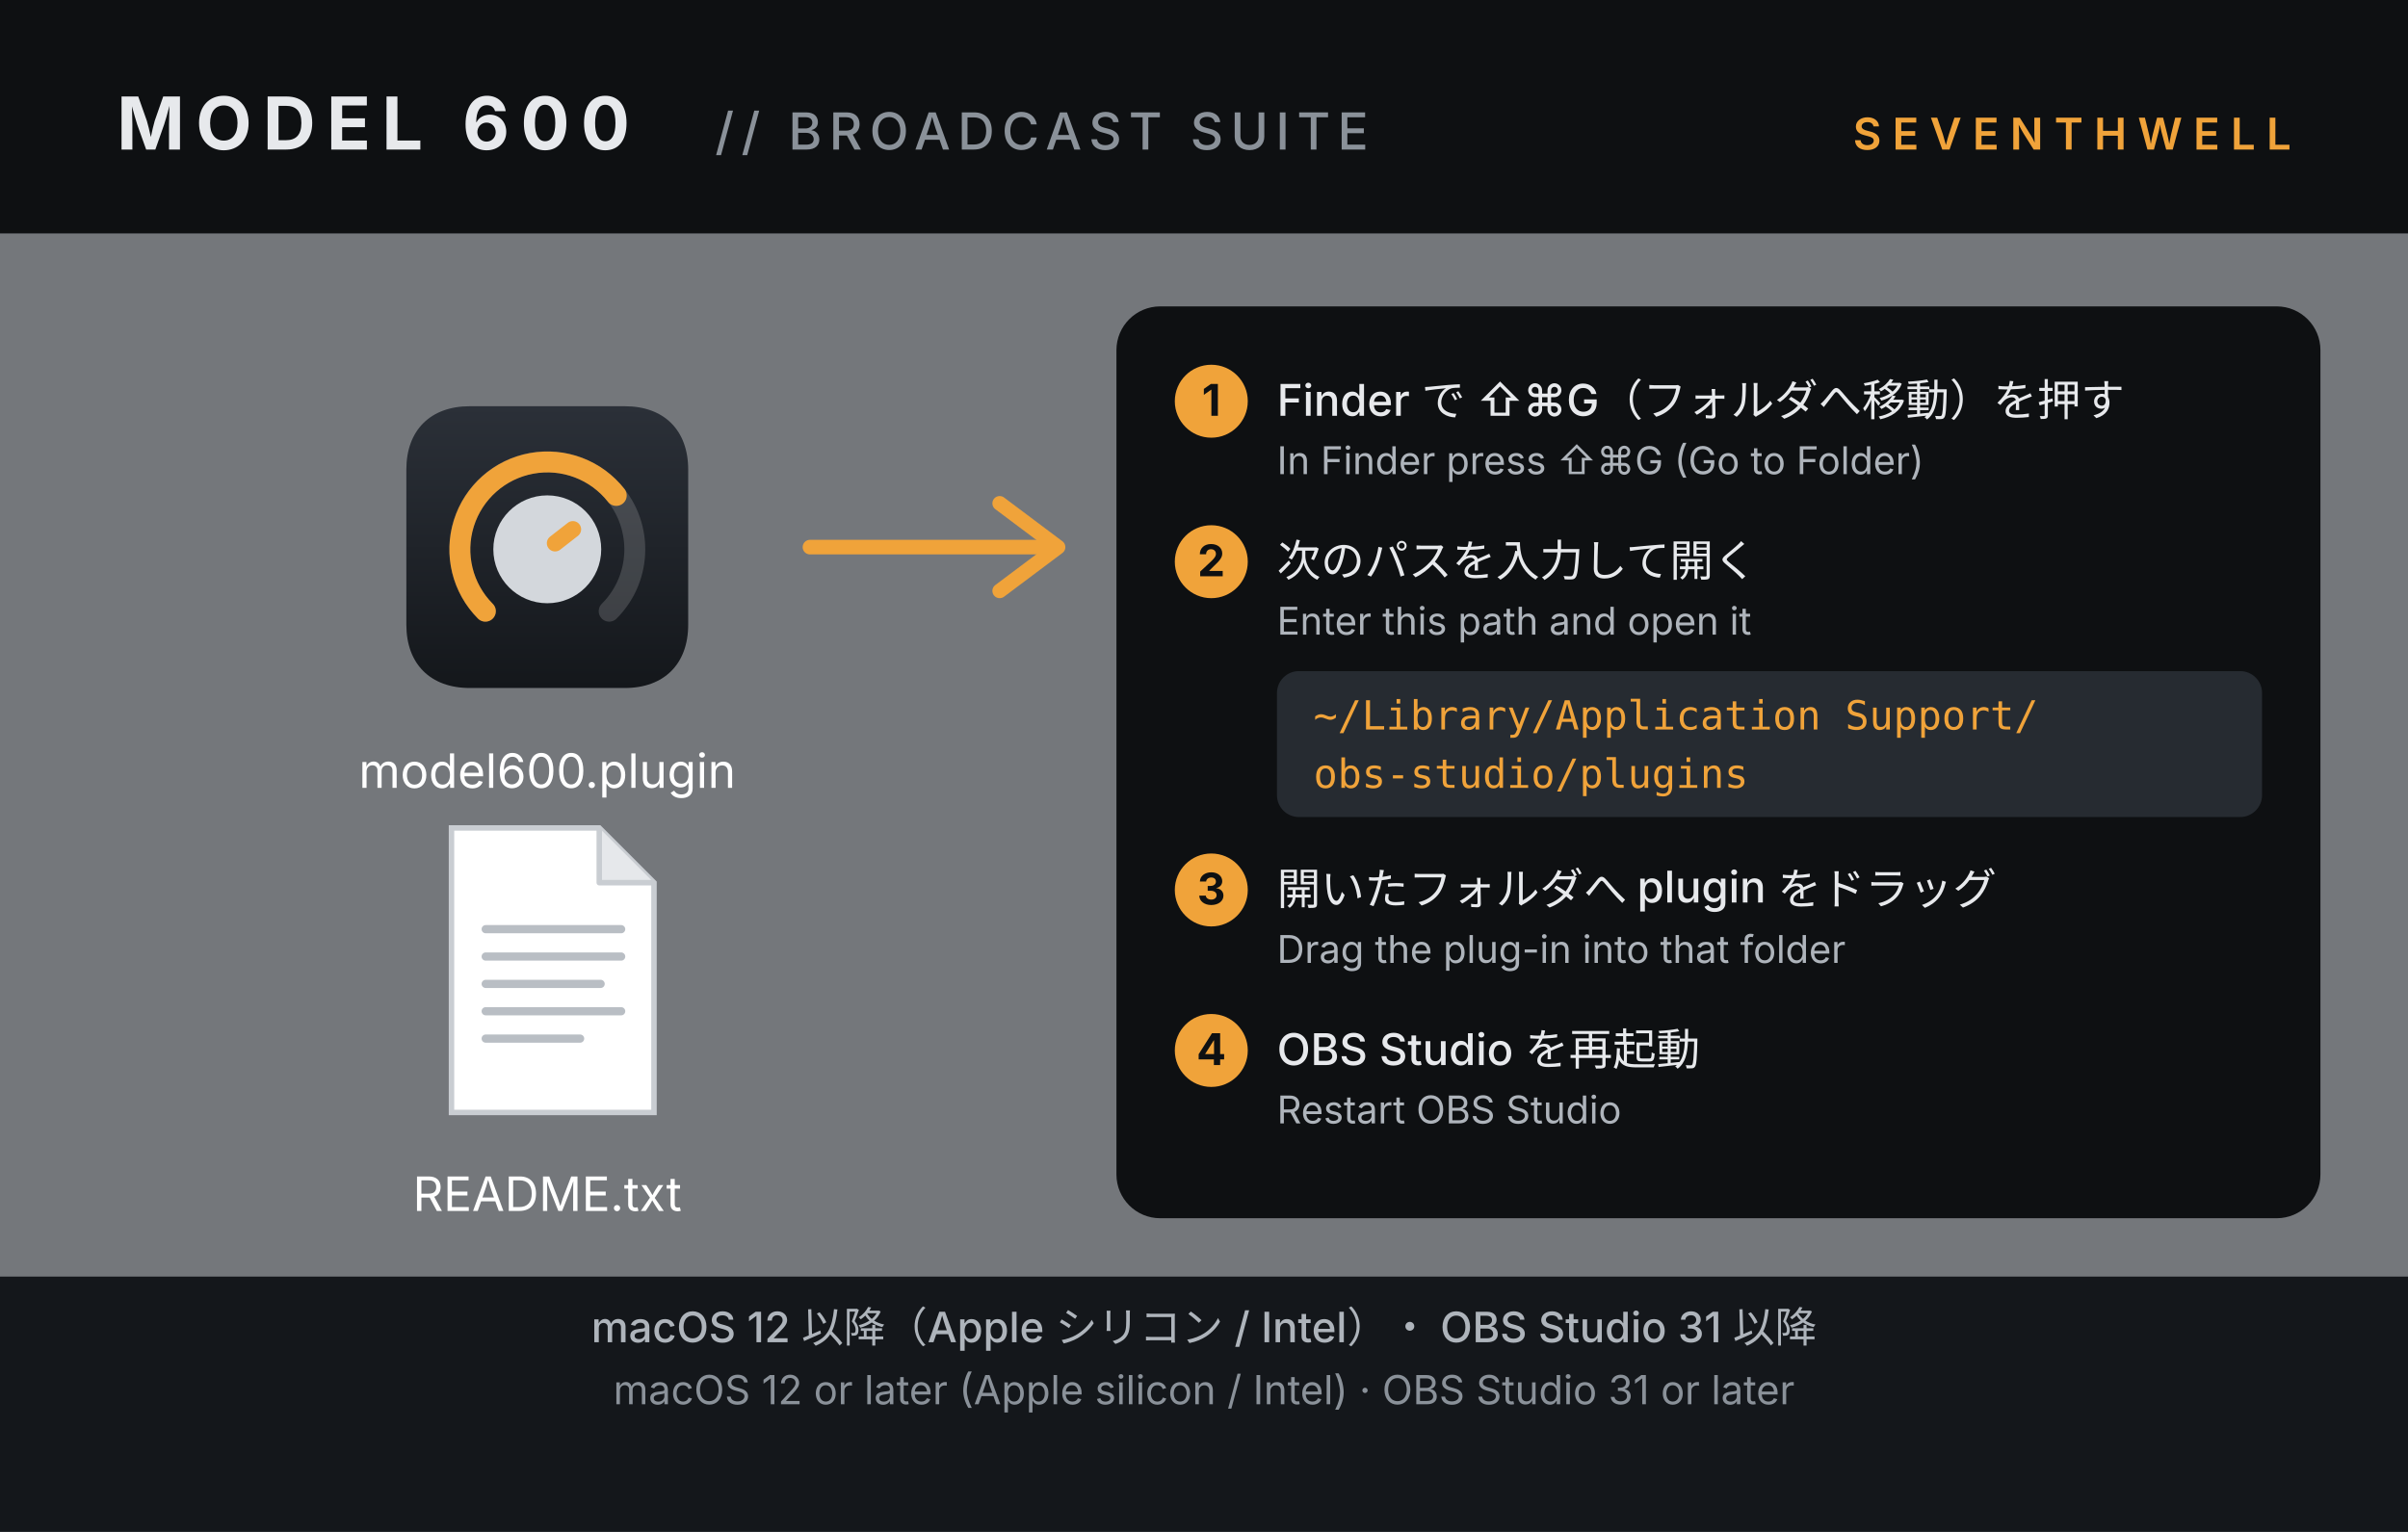
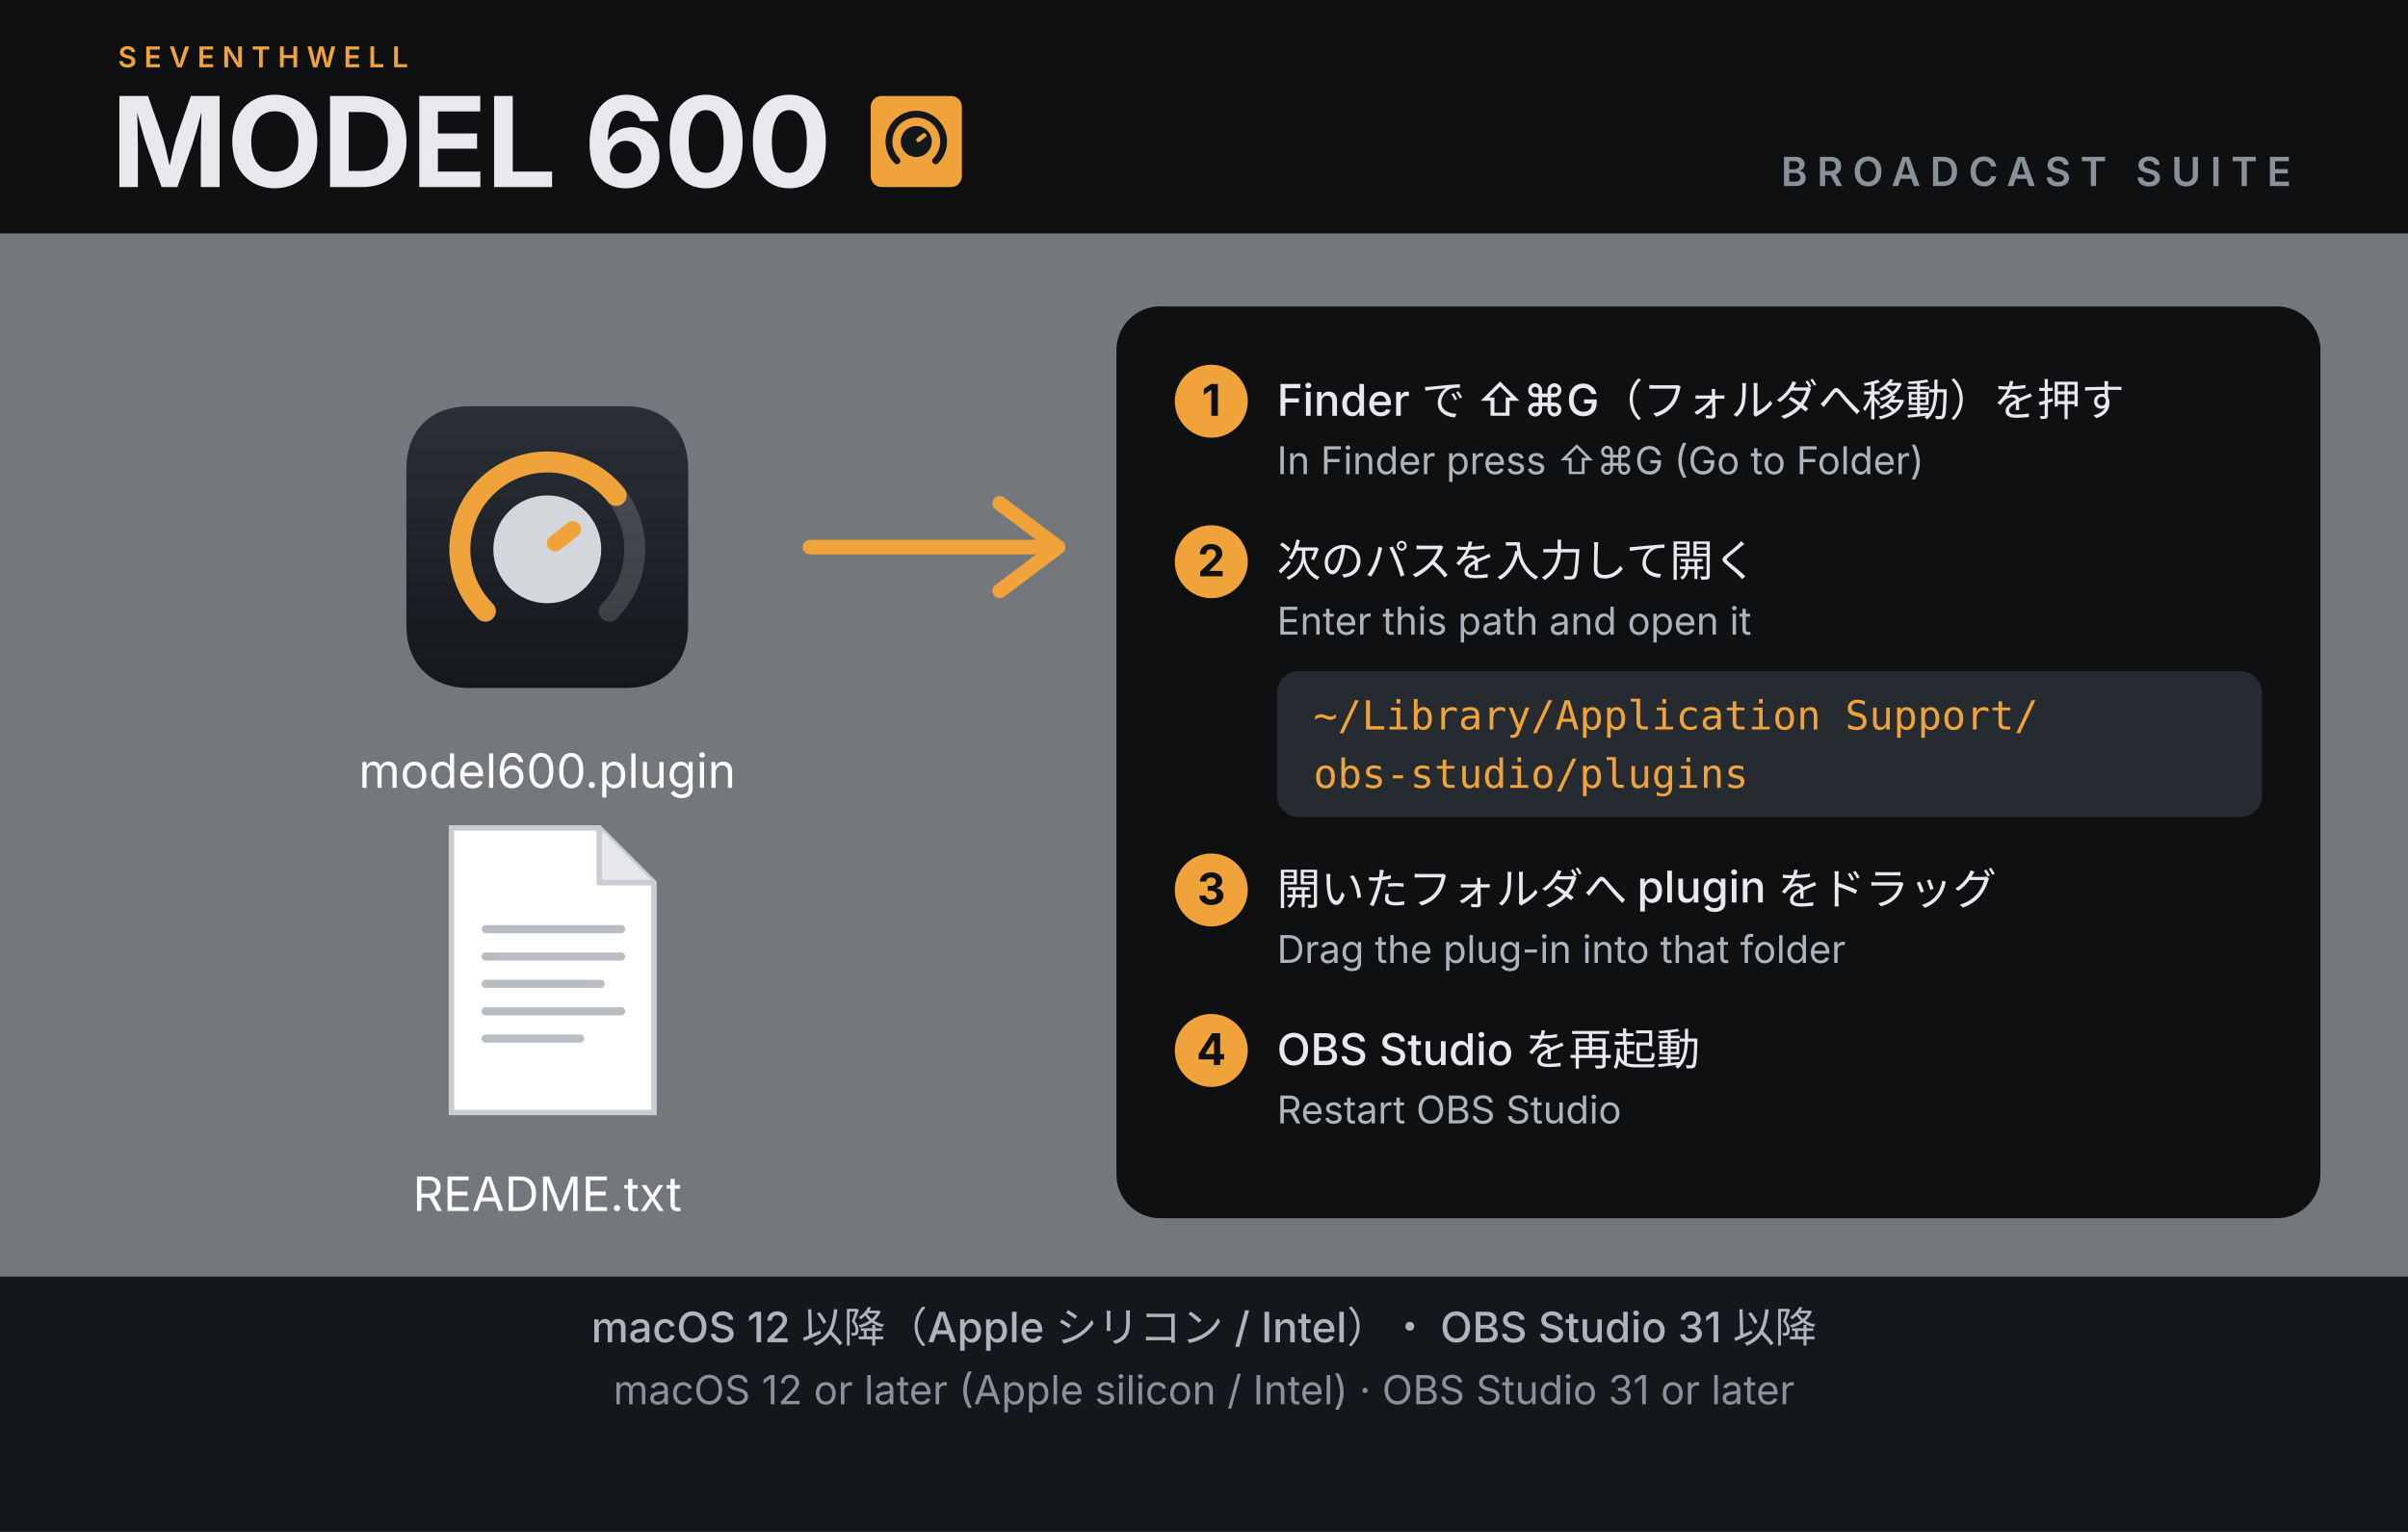
<svg xmlns="http://www.w3.org/2000/svg" width="660" height="420" viewBox="0 0 660 420">
  <style>@font-face { font-family: Inter; font-weight: 700; src: url('file:///home/user/model_600/resources/fonts/Inter-Bold.otf'); }@font-face { font-family: Inter; font-weight: 600; src: url('file:///home/user/model_600/resources/fonts/Inter-SemiBold.otf'); }@font-face { font-family: Inter; font-weight: 500; src: url('file:///home/user/model_600/resources/fonts/Inter-Medium.otf'); }@font-face { font-family: Inter; font-weight: 400; src: url('file:///home/user/model_600/resources/fonts/Inter-Regular.otf'); }</style>
  <rect width="660" height="420" fill="#14171B" />
  <rect width="660" height="64" fill="#0E1012" />
  <rect y="64" width="660" height="286" fill="#74777B" />
-   <text x="32" y="41" text-anchor="start" font-family="Inter, 'Noto Sans CJK JP'" font-weight="700" font-size="20" letter-spacing="3" fill="#E7E9EC">MODEL 600</text>
-   <text x="196" y="41" text-anchor="start" font-family="Inter, 'Noto Sans CJK JP'" font-weight="500" font-size="14" letter-spacing="2" fill="#8A9199">// BROADCAST SUITE</text>
-   <text x="628" y="41" text-anchor="end" font-family="Inter, 'Noto Sans CJK JP'" font-weight="600" font-size="12" letter-spacing="3" fill="#F0A33A">SEVENTHWELL</text>
+   <svg x="32" y="12" width="232.35" height="40" viewBox="0 0 649.71 111.85">
+     <g transform="translate(2,18.01)">
+       <path d="M6.209 0.247C10.033 0.247 12.268 -1.676 12.268 -4.49C12.268 -7.283 9.937 -8.519 7.562 -9.088L6.069 -9.475C4.77 -9.797 3.341 -10.334 3.341 -11.677C3.341 -12.891 4.437 -13.782 6.241 -13.782C7.971 -13.782 9.131 -12.987 9.271 -11.623H12.053C11.978 -14.298 9.7 -16.221 6.284 -16.221C2.933 -16.221 0.44 -14.33 0.44 -11.505C0.44 -9.249 2.02 -7.896 4.694 -7.208L6.51 -6.735C8.239 -6.284 9.399 -5.758 9.399 -4.512C9.399 -3.137 8.078 -2.202 6.188 -2.202C4.383 -2.202 2.954 -3.019 2.825 -4.705H0.0C0.129 -1.547 2.481 0.247 6.209 0.247ZM20.619 0.0H31.061V-2.417H23.488V-6.886H30.459V-9.271H23.488V-13.589H31.018V-16.006H20.619ZM44.29 0.0H47.92L53.528 -16.006H50.391L47.641 -7.691C47.19 -6.263 46.707 -4.512 46.127 -2.288C45.536 -4.49 45.02 -6.273 44.569 -7.691L41.733 -16.006H38.586ZM61.386 0.0H71.827V-2.417H64.254V-6.886H71.225V-9.271H64.254V-13.589H71.784V-16.006H61.386ZM80.426 0.0H83.348V-7.949C83.348 -8.841 83.251 -10.527 83.144 -12.504C84.218 -10.42 84.819 -9.281 85.657 -7.938L90.652 0.0H93.907V-16.006H90.996V-7.605C90.996 -6.628 91.061 -5.006 91.168 -3.459C90.47 -5.06 89.772 -6.273 89.202 -7.187L83.67 -16.006H80.426ZM102.13 -13.589H107.072V0.0H109.94V-13.589H114.871V-16.006H102.13ZM123.093 0.0H125.962V-6.972H133.406V0.0H136.274V-16.006H133.406V-9.389H125.962V-16.006H123.093ZM148.461 0.0H151.748L154.079 -8.841C154.391 -10.033 154.595 -11.279 154.81 -12.601C155.046 -11.226 155.271 -9.958 155.561 -8.841L157.893 0.0H161.18L165.509 -16.006H162.415L160.342 -7.487C160.009 -6.048 159.719 -4.415 159.45 -2.847C159.16 -4.415 158.859 -6.048 158.505 -7.487L156.346 -16.006H153.306L151.136 -7.487C150.77 -6.037 150.48 -4.383 150.19 -2.793C149.922 -4.383 149.643 -6.037 149.31 -7.487L147.226 -16.006H144.143ZM173.377 0.0H183.819V-2.417H176.245V-6.886H183.217V-9.271H176.245V-13.589H183.776V-16.006H173.377ZM192.417 0.0H202.354V-2.417H195.286V-16.006H192.417ZM210.577 0.0H220.513V-2.417H213.445V-16.006H210.577Z" fill="#F0A33A" />
+     </g>
+     <g transform="translate(2,109.85)">
+       <path d="M0.0 0.0H14.203V-32.953C14.203 -38.203 13.828 -48.469 13.688 -56.953C16.172 -47.578 18.984 -37.781 20.625 -32.953L32.391 0.0H44.438L56.016 -32.953C57.656 -37.922 60.609 -48.094 62.953 -57.516C62.812 -48.703 62.438 -38.203 62.438 -32.953V0.0H76.828V-69.844H54.797L43.641 -37.781C42.234 -33.328 40.078 -24.0 38.484 -16.453C36.844 -24.047 34.688 -33.375 33.281 -37.781L21.938 -69.844H0.0ZM119.134 0.938C137.649 0.938 151.712 -12.141 151.712 -34.875C151.712 -57.703 137.649 -70.781 119.134 -70.781C100.618 -70.781 86.556 -57.703 86.556 -34.875C86.556 -12.188 100.618 0.938 119.134 0.938ZM119.134 -11.766C108.306 -11.766 101.087 -19.922 101.087 -34.875C101.087 -49.875 108.306 -58.078 119.134 -58.078C129.962 -58.078 137.181 -49.922 137.181 -34.875C137.181 -19.922 129.962 -11.766 119.134 -11.766ZM186.049 0.0C207.283 0.0 220.08 -13.125 220.08 -34.969C220.08 -56.719 207.283 -69.844 186.283 -69.844H161.486V0.0ZM175.783 -12.328V-57.516H185.439C198.799 -57.516 205.83 -50.578 205.83 -34.969C205.83 -19.266 198.799 -12.328 185.346 -12.328ZM229.854 0.0H276.683V-11.859H244.151V-29.438H274.151V-41.109H244.151V-57.984H276.589V-69.844H229.854ZM287.207 0.0H331.644V-11.859H301.504V-69.844H287.207ZM388.037 0.938C403.459 0.938 413.959 -9.234 413.959 -23.344C413.959 -36.469 404.771 -45.891 392.443 -45.891C384.803 -45.891 378.053 -42.234 374.912 -36.141H374.443C374.443 -49.922 379.318 -58.453 388.553 -58.453C394.084 -58.453 397.974 -55.406 399.146 -50.484H413.209C411.803 -61.969 402.287 -70.781 388.553 -70.781C371.396 -70.781 360.381 -56.766 360.381 -33.281C360.381 -7.688 373.834 0.938 388.037 0.938ZM387.943 -10.406C381.006 -10.406 375.896 -16.031 375.896 -22.922C375.896 -29.766 381.193 -35.438 388.037 -35.438C394.974 -35.438 400.037 -30.0 400.037 -22.969C400.037 -15.844 394.834 -10.406 387.943 -10.406ZM449.702 0.938C467.421 0.938 477.686 -12.234 477.686 -34.875C477.686 -57.469 467.327 -70.781 449.702 -70.781C432.124 -70.781 421.764 -57.469 421.764 -34.875C421.764 -12.234 432.077 0.938 449.702 0.938ZM449.702 -10.922C441.077 -10.922 436.343 -19.547 436.343 -34.875C436.343 -50.203 441.124 -58.969 449.702 -58.969C458.327 -58.969 463.108 -50.25 463.108 -34.875C463.108 -19.547 458.327 -10.922 449.702 -10.922ZM513.476 0.938C531.195 0.938 541.461 -12.234 541.461 -34.875C541.461 -57.469 531.101 -70.781 513.476 -70.781C495.898 -70.781 485.539 -57.469 485.539 -34.875C485.539 -12.234 495.851 0.938 513.476 0.938ZM513.476 -10.922C504.851 -10.922 500.117 -19.547 500.117 -34.875C500.117 -50.203 504.898 -58.969 513.476 -58.969C522.101 -58.969 526.883 -50.25 526.883 -34.875C526.883 -19.547 522.101 -10.922 513.476 -10.922Z" fill="#E7E9EC" />
+     </g>
+     <rect x="577.87" y="40.01" width="69.84" height="69.84" rx="8.38" fill="#F0A33A" />
+     <path d="M597.97,89.74 A20.95,20.95 0 1 1 627.60,89.74" fill="none" stroke="#14171B" stroke-width="5.24" stroke-linecap="round" />
+     <circle cx="612.79" cy="74.93" r="11.87" fill="#14171B" />
+     <line x1="614.44" y1="73.64" x2="618.84" y2="70.20" stroke="#F0A33A" stroke-width="3.49" stroke-linecap="round" />
+   </svg>
+   <text x="628" y="51" text-anchor="end" font-family="Inter, 'Noto Sans CJK JP'" font-weight="600" font-size="11" letter-spacing="2.6" fill="#8A9199">BROADCAST SUITE</text>
  <text x="330.0" y="368" text-anchor="middle" font-family="Inter, 'Noto Sans CJK JP'" font-weight="500" font-size="11.5" letter-spacing="0" fill="#AEB4BB">macOS 12 以降（Apple シリコン / Intel）・ OBS Studio 31 以降</text>
  <text x="330.0" y="385" text-anchor="middle" font-family="Inter, 'Noto Sans CJK JP'" font-weight="400" font-size="11" letter-spacing="0" fill="#8A9199">macOS 12 or later (Apple silicon / Intel) · OBS Studio 31 or later</text>
  <path d="M222,150 H286" stroke="#F0A33A" stroke-width="4" stroke-linecap="round" />
  <path d="M274,138 L290,150 L274,162" fill="none" stroke="#F0A33A" stroke-width="4" stroke-linecap="round" stroke-linejoin="round" />
  <rect x="306" y="84" width="330" height="250" rx="12" fill="#0E1012" />
  <circle cx="332" cy="110" r="10" fill="#F0A33A" />
  <text x="332" y="114" text-anchor="middle" font-family="Inter, 'Noto Sans CJK JP'" font-weight="700" font-size="12" letter-spacing="0" fill="#0E1012">1</text>
  <text x="350" y="114" text-anchor="start" font-family="Inter, 'Noto Sans CJK JP'" font-weight="500" font-size="12" letter-spacing="0" fill="#E7E9EC">Finder で ⇧⌘G（フォルダへ移動）を押す</text>
  <text x="350" y="130" text-anchor="start" font-family="Inter, 'Noto Sans CJK JP'" font-weight="400" font-size="10.5" letter-spacing="0" fill="#AEB4BB">In Finder press ⇧⌘G (Go to Folder)</text>
  <circle cx="332" cy="154" r="10" fill="#F0A33A" />
  <text x="332" y="158" text-anchor="middle" font-family="Inter, 'Noto Sans CJK JP'" font-weight="700" font-size="12" letter-spacing="0" fill="#0E1012">2</text>
  <text x="350" y="158" text-anchor="start" font-family="Inter, 'Noto Sans CJK JP'" font-weight="500" font-size="12" letter-spacing="0" fill="#E7E9EC">次のパスを入力して開く</text>
  <text x="350" y="174" text-anchor="start" font-family="Inter, 'Noto Sans CJK JP'" font-weight="400" font-size="10.5" letter-spacing="0" fill="#AEB4BB">Enter this path and open it</text>
  <rect x="350" y="184" width="270" height="40" rx="6" fill="#262B31" />
  <text x="360" y="200" text-anchor="start" font-family="'DejaVu Sans Mono', monospace" font-weight="400" font-size="11" letter-spacing="0" fill="#F0A33A">~/Library/Application Support/</text>
  <text x="360" y="216" text-anchor="start" font-family="'DejaVu Sans Mono', monospace" font-weight="400" font-size="11" letter-spacing="0" fill="#F0A33A">obs-studio/plugins</text>
  <circle cx="332" cy="244" r="10" fill="#F0A33A" />
  <text x="332" y="248" text-anchor="middle" font-family="Inter, 'Noto Sans CJK JP'" font-weight="700" font-size="12" letter-spacing="0" fill="#0E1012">3</text>
  <text x="350" y="248" text-anchor="start" font-family="Inter, 'Noto Sans CJK JP'" font-weight="500" font-size="12" letter-spacing="0" fill="#E7E9EC">開いたフォルダへ plugin をドラッグ</text>
  <text x="350" y="264" text-anchor="start" font-family="Inter, 'Noto Sans CJK JP'" font-weight="400" font-size="10.5" letter-spacing="0" fill="#AEB4BB">Drag the plug-in into that folder</text>
  <circle cx="332" cy="288" r="10" fill="#F0A33A" />
  <text x="332" y="292" text-anchor="middle" font-family="Inter, 'Noto Sans CJK JP'" font-weight="700" font-size="12" letter-spacing="0" fill="#0E1012">4</text>
  <text x="350" y="292" text-anchor="start" font-family="Inter, 'Noto Sans CJK JP'" font-weight="500" font-size="12" letter-spacing="0" fill="#E7E9EC">OBS Studio を再起動</text>
  <text x="350" y="308" text-anchor="start" font-family="Inter, 'Noto Sans CJK JP'" font-weight="400" font-size="10.5" letter-spacing="0" fill="#AEB4BB">Restart OBS Studio</text>
  <svg x="102.0" y="102.0" width="96" height="96" viewBox="0 0 1024 1024">
    <defs>
      <clipPath id="m0">
        <path d="M285.153,100 H738.847 C853.642,100 924,170.358 924,285.153 V738.847 C924,853.642 853.642,924 738.847,924 H285.153 C170.358,924 100,853.642 100,738.847 V285.153 C100,170.358 170.358,100 285.153,100 Z" />
      </clipPath>
    </defs>
    <g clip-path="url(#m0)">
      <g transform="translate(100,100) scale(0.80469)">
        <defs>
          <linearGradient id="m0bg" x1="0" y1="0" x2="0" y2="1">
            <stop offset="0" stop-color="#2B3038" />
            <stop offset="1" stop-color="#14171B" />
          </linearGradient>
        </defs>
        <rect width="1024" height="1024" fill="url(#m0bg)" />
        <path d="M287.1,744.9 A318,318 0 1 1 736.9,744.9" fill="none" stroke="#FFFFFF" stroke-opacity="0.16" stroke-width="76" stroke-linecap="round" />
        <path d="M287.1,744.9 A318,318 0 1 1 762.6,324.2" fill="none" stroke="#F0A33A" stroke-width="76" stroke-linecap="round" />
        <circle cx="512" cy="520" r="196" fill="#D3D7DC" />
        <line x1="540.4" y1="497.8" x2="605.0" y2="447.4" stroke="#F0A33A" stroke-width="60" stroke-linecap="round" />
      </g>
    </g>
  </svg>
  <text x="150" y="216.0" text-anchor="middle" font-family="Inter, 'Noto Sans CJK JP'" font-weight="400" font-size="13" letter-spacing="0" fill="#FFFFFF">model600.plugin</text>
  <svg x="102.0" y="218.0" width="96" height="96" viewBox="0 0 1024 1024">
    <path d="M232,96 H664 L824,256 V928 H232 Z" fill="#FFFFFF" stroke="#C9CDD2" stroke-width="16" />
    <path d="M664,96 V256 H824" fill="#E6E8EB" stroke="#C9CDD2" stroke-width="16" stroke-linejoin="round" />
    <rect x="320" y="380" width="420" height="24" rx="12" fill="#B9BEC4" />
    <rect x="320" y="460" width="420" height="24" rx="12" fill="#B9BEC4" />
    <rect x="320" y="540" width="360" height="24" rx="12" fill="#B9BEC4" />
    <rect x="320" y="620" width="420" height="24" rx="12" fill="#B9BEC4" />
    <rect x="320" y="700" width="300" height="24" rx="12" fill="#B9BEC4" />
  </svg>
  <text x="150" y="332.0" text-anchor="middle" font-family="Inter, 'Noto Sans CJK JP'" font-weight="400" font-size="13" letter-spacing="0" fill="#FFFFFF">README.txt</text>
</svg>
